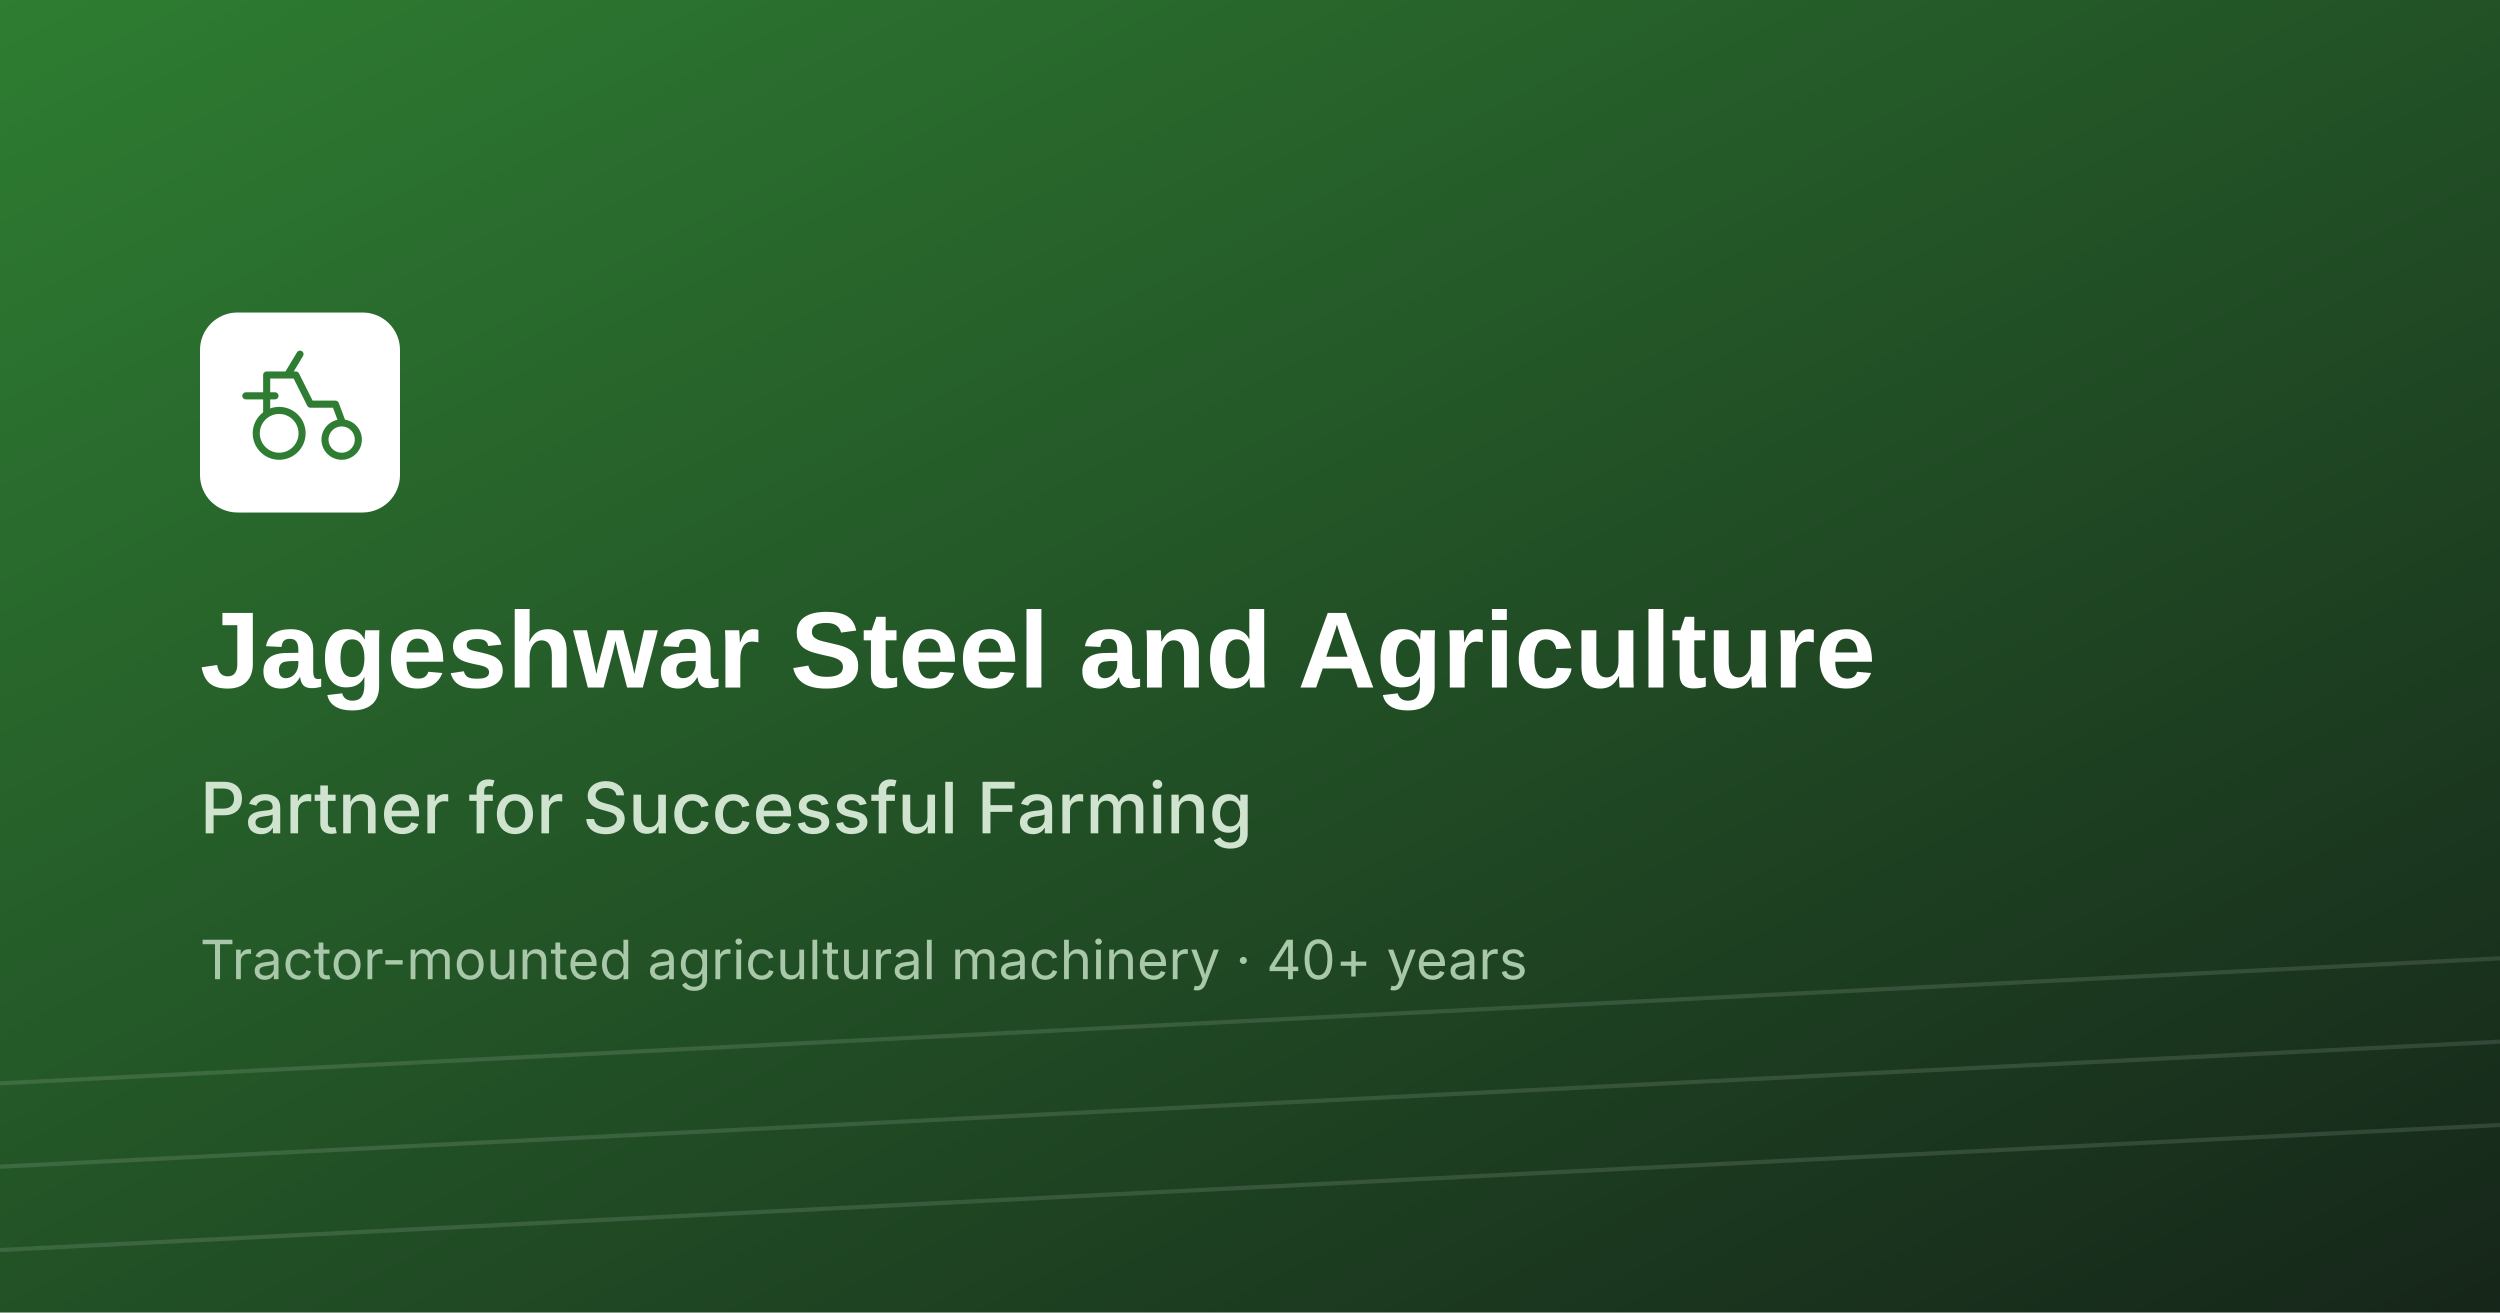
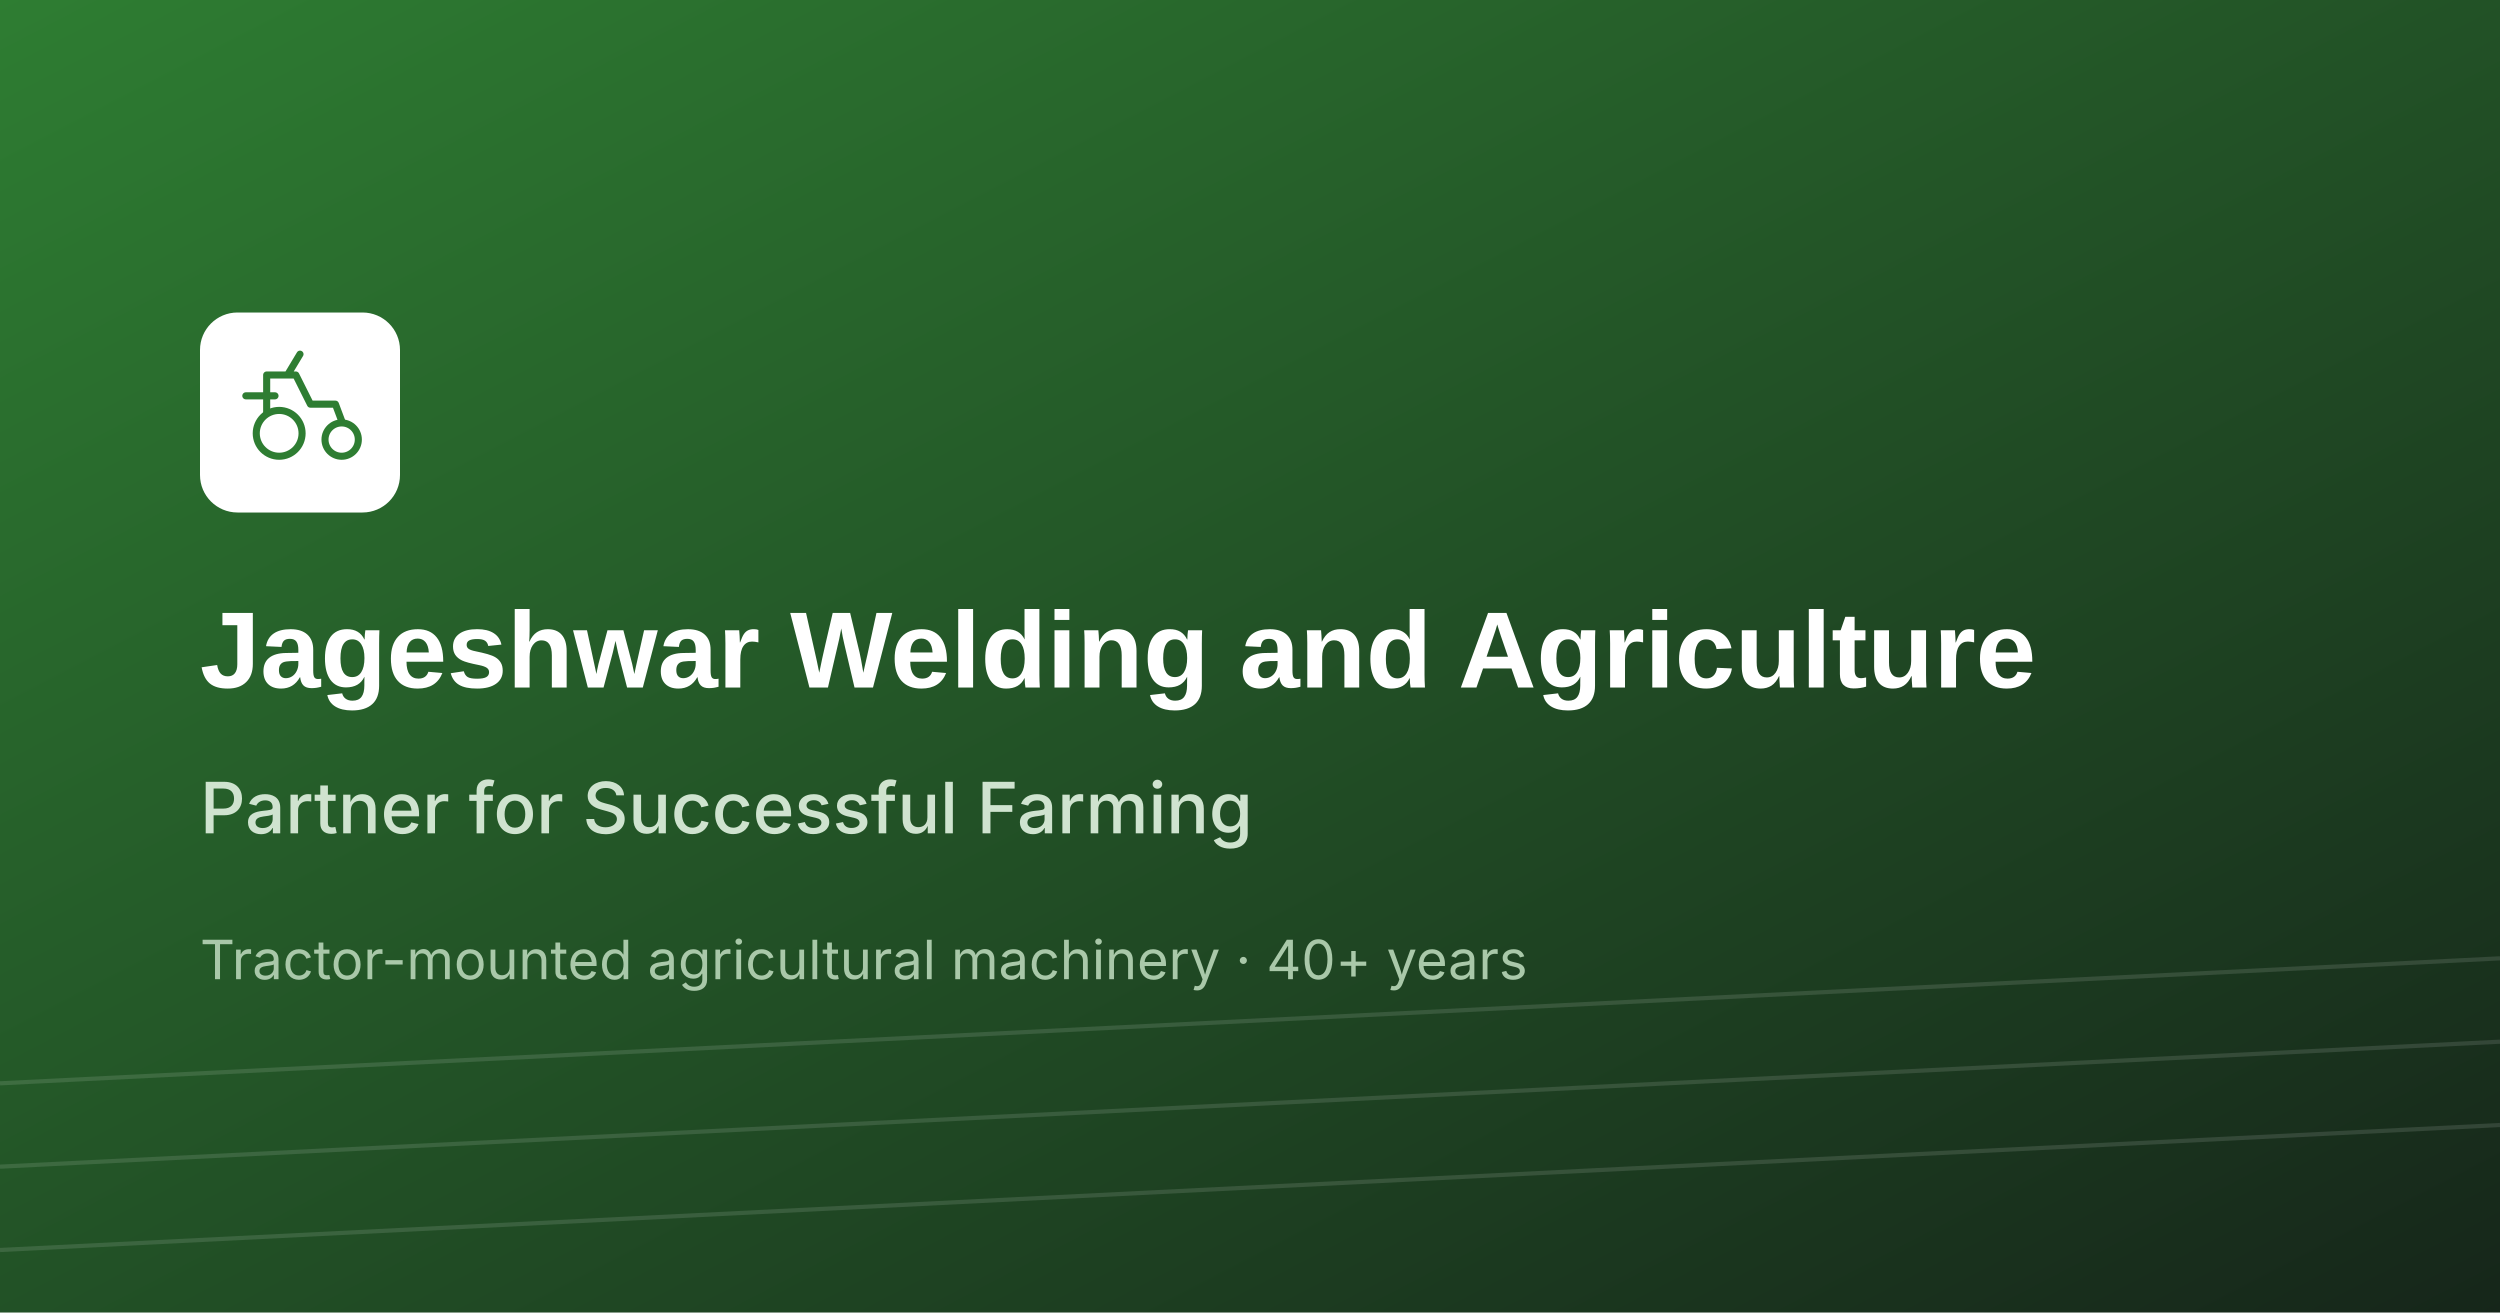
<svg xmlns="http://www.w3.org/2000/svg" width="1200" height="630" viewBox="0 0 1200 630" fill="none">
  <defs>
    <linearGradient id="bg" x1="0" y1="0" x2="1" y2="1">
      <stop offset="0" stop-color="#2e7d32" />
      <stop offset="1" stop-color="#16261a" />
    </linearGradient>
  </defs>
  <rect width="1200" height="630" fill="url(#bg)" />
  <g opacity="0.12" stroke="#ffffff" stroke-width="2">
    <path d="M0 520 L1200 460 M0 560 L1200 500 M0 600 L1200 540" />
  </g>
  <g transform="translate(96,150)">
    <rect width="96" height="96" rx="18" fill="#ffffff" />
    <g transform="translate(20,18)" stroke="#2e7d32" stroke-width="3.4" stroke-linecap="round" stroke-linejoin="round" fill="none">
      <circle cx="18" cy="40" r="11" />
      <circle cx="48" cy="43" r="8" />
      <path d="M12 30V12h14l7 14h12L48 34M22 12l6-10M2 22h14" />
    </g>
  </g>
-   <text x="96" y="330" font-family="Poppins, Arial, sans-serif" font-size="52" font-weight="800" fill="#ffffff">Jageshwar Steel and Agriculture</text>
+   <text x="96" y="330" font-family="Poppins, Arial, sans-serif" font-size="52" font-weight="800" fill="#ffffff">Jageshwar Welding and Agriculture</text>
  <text x="96" y="400" font-family="Inter, Arial, sans-serif" font-size="34" font-weight="500" fill="#cfe3cf">Partner for Successful Farming</text>
  <text x="96" y="470" font-family="Inter, Arial, sans-serif" font-size="26" fill="#a9c8a9">Tractor-mounted agricultural machinery · 40+ years</text>
</svg>
